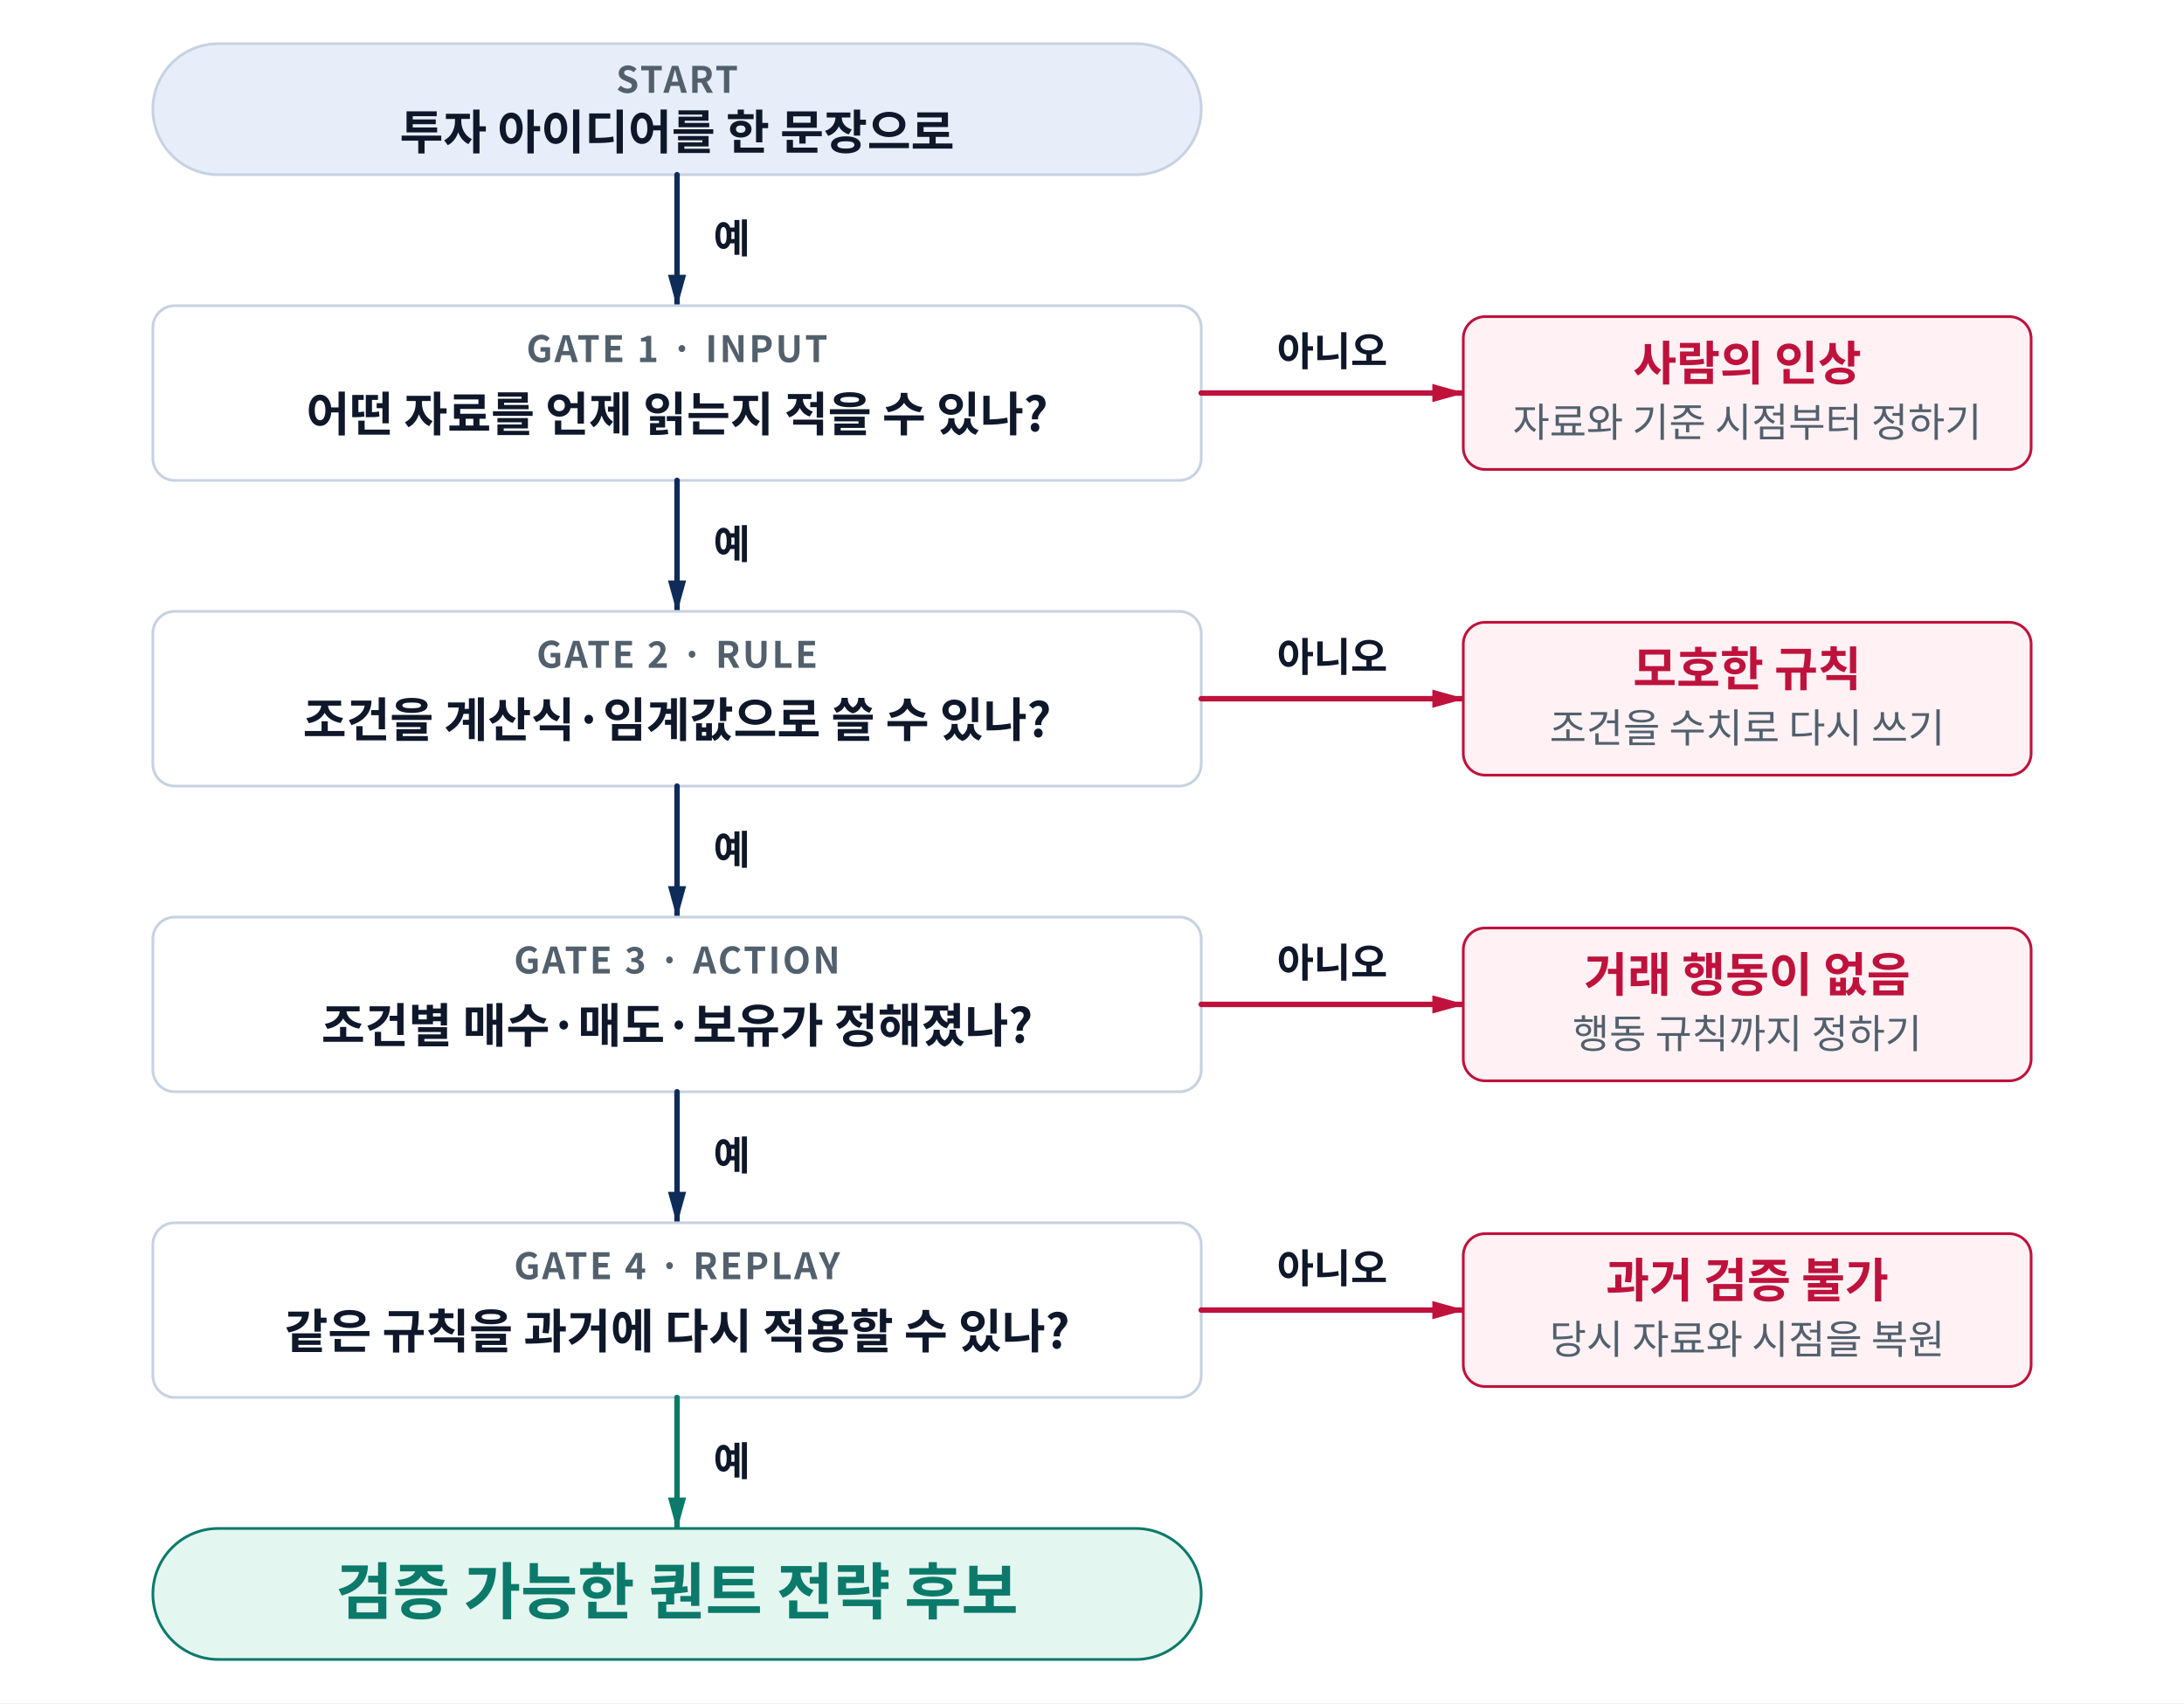
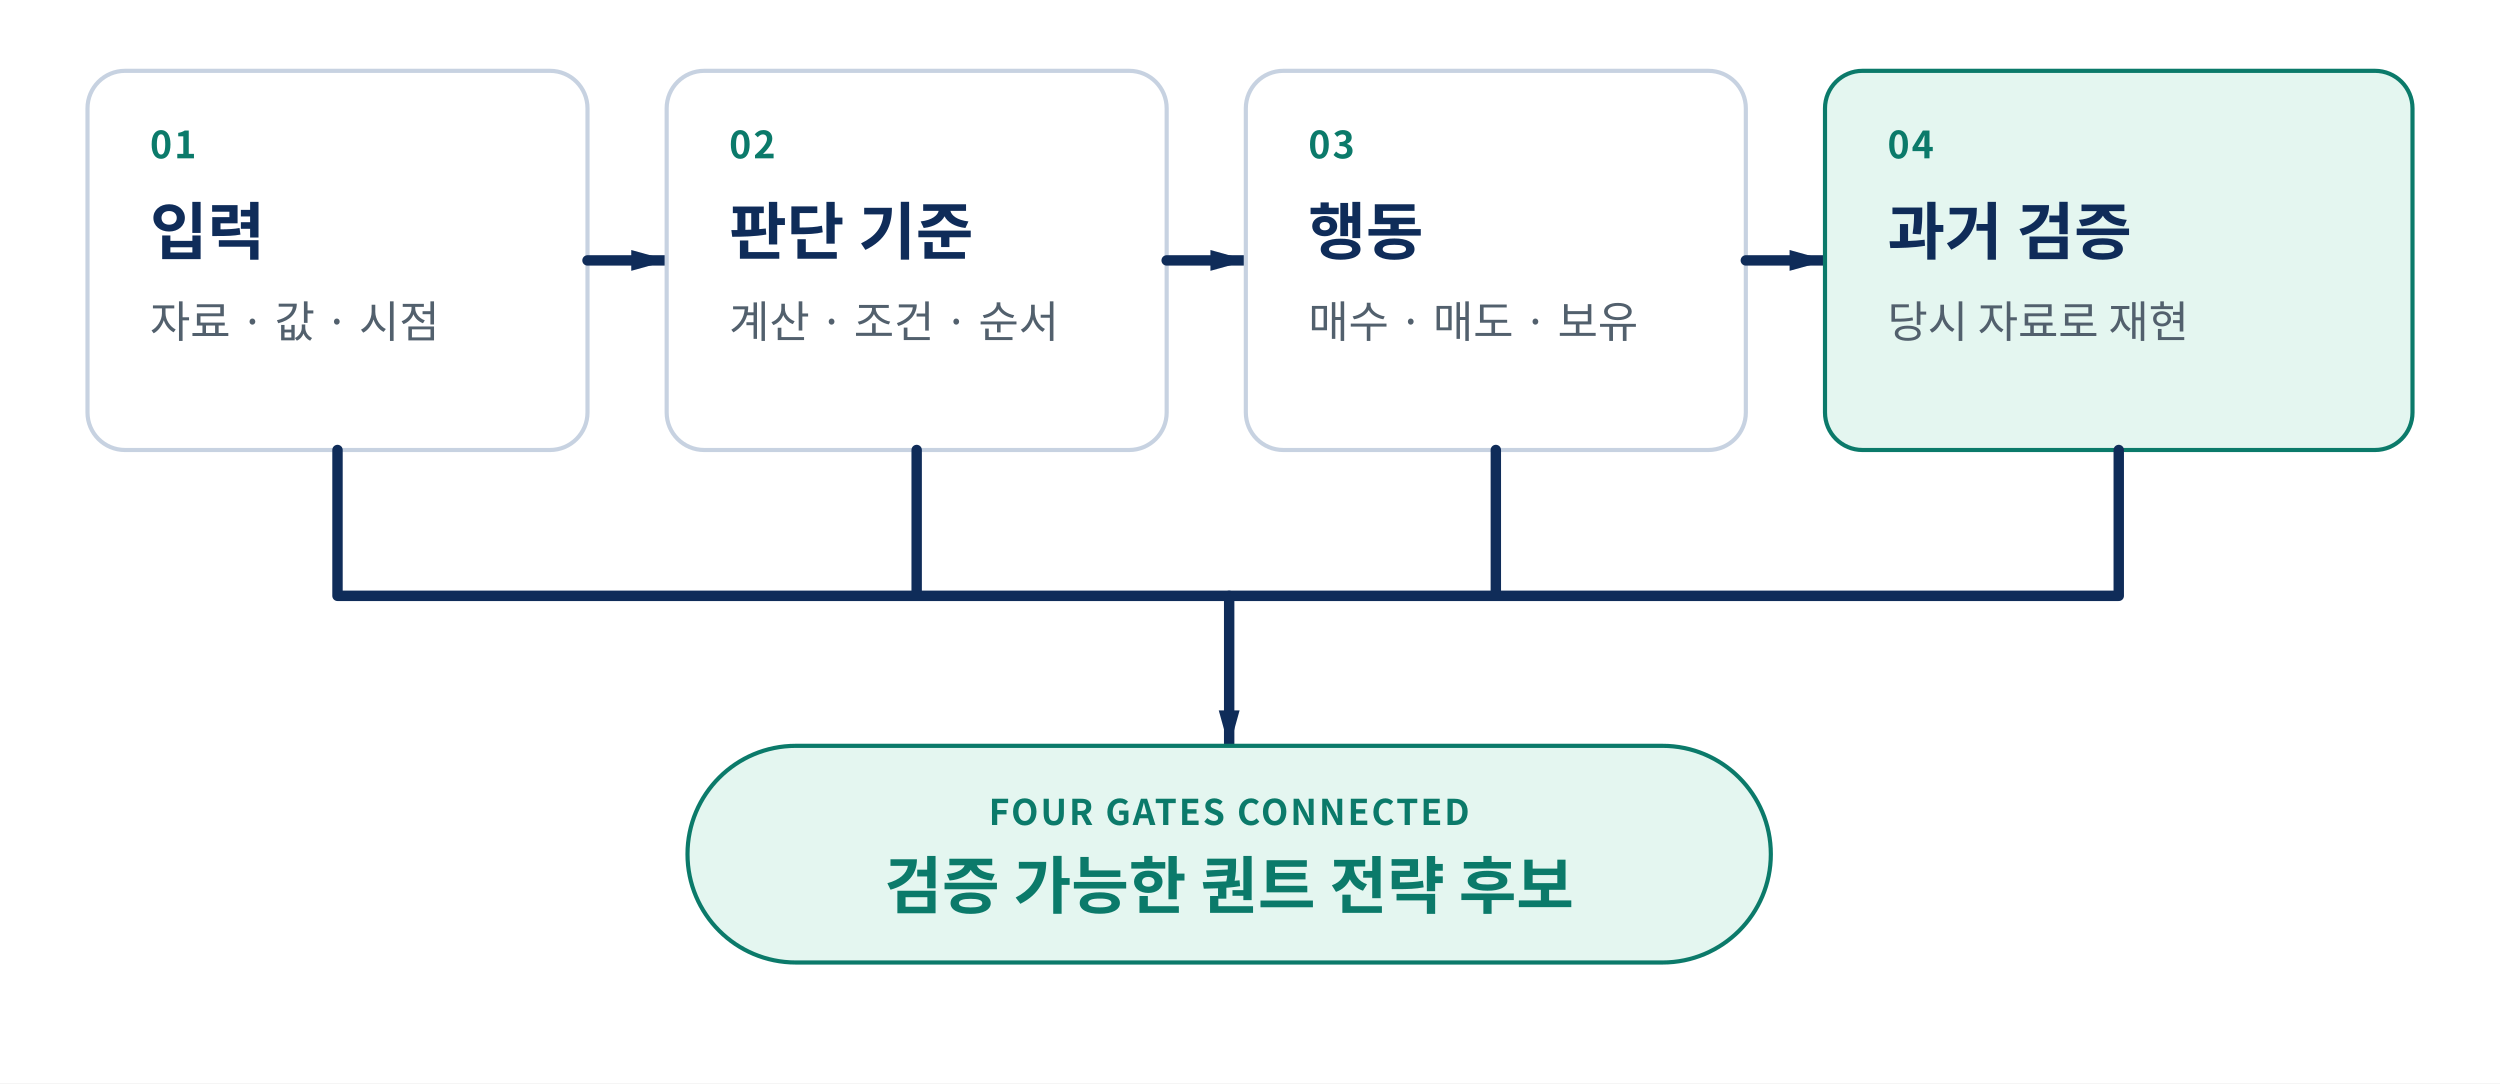
- <svg xmlns="http://www.w3.org/2000/svg" viewBox="0 0 1200 936" role="img" aria-labelledby="title desc">
+ <svg xmlns="http://www.w3.org/2000/svg" viewBox="0 0 1200 520" role="img" aria-labelledby="title desc">
  <defs>
    <marker id="arrow" markerUnits="userSpaceOnUse" viewBox="0 0 18 10" refX="17" refY="5" markerWidth="18" markerHeight="10" orient="auto">
-       <path d="M0 0L18 5L0 10Z" fill="context-stroke" />
+       <path d="M0 0L18 5L0 10Z" fill="#0F2C59" />
    </marker>
    <style>
      text { font-family:"Noto Sans CJK KR","Noto Sans KR",sans-serif; fill:#0F172A; }
-       .eyebrow { font-size:20px; font-weight:700; letter-spacing:1.2px; fill:#52606D; }
-       .question { font-size:26px; font-weight:700; }
-       .branch { font-size:22px; font-weight:700; paint-order:stroke fill; stroke:#FFFFFF; stroke-width:5px; stroke-linejoin:round; }
-       .fail-title { font-size:26px; font-weight:700; fill:#BE123C; }
-       .fail-body { font-size:22px; font-weight:400; fill:#52606D; }
-       .hero { font-size:34px; font-weight:700; fill:#0B7A6A; }
-       .gate { fill:#FFFFFF; stroke:#C7D2E1; stroke-width:1.5; }
-       .flow { fill:none; stroke:#0F2C59; stroke-width:3; stroke-linecap:round; marker-end:url(#arrow); }
-       .fail-flow { fill:none; stroke:#BE123C; stroke-width:3; stroke-linecap:round; marker-end:url(#arrow); }
-       .pass-flow { fill:none; stroke:#0B7A6A; stroke-width:3; stroke-linecap:round; marker-end:url(#arrow); }
+       .eyebrow { font-size:18px; font-weight:700; letter-spacing:1px; fill:#0B7A6A; }
+       .gate-title { font-size:30px; font-weight:700; fill:#0F2C59; }
+       .gate-body { font-size:21px; font-weight:400; fill:#52606D; }
+       .result-label { font-size:17px; font-weight:700; letter-spacing:1px; fill:#0B7A6A; }
+       .result { font-size:30px; font-weight:700; fill:#0B7A6A; }
+       .gate { fill:#FFFFFF; stroke:#C7D2E1; stroke-width:2; }
+       .gate-final { fill:#E4F6F0; stroke:#0B7A6A; stroke-width:2; }
+       .connector { fill:none; stroke:#0F2C59; stroke-width:5; stroke-linecap:round; stroke-linejoin:round; }
+       .arrow { fill:none; stroke:#0F2C59; stroke-width:5; stroke-linecap:round; marker-end:url(#arrow); }
    </style>
  </defs>
-   <rect width="1200" height="936" fill="#FFFFFF" />
-   <rect x="84" y="24" width="576" height="72" rx="36" fill="#E7EEF9" stroke="#C7D2E1" stroke-width="1.5" />
-   <text class="eyebrow" x="372" y="51" text-anchor="middle">START</text>
-   <text class="question" x="372" y="82" text-anchor="middle">투자 아이디어를 한 문장으로</text>
-   <path class="flow" d="M372 96V168" />
-   <text class="branch" x="392" y="139" fill="#0F2C59">예</text>
+   <rect width="1200" height="520" fill="#FFFFFF" />
  <g>
-     <rect class="gate" x="84" y="168" width="576" height="96" rx="12" />
-     <text class="eyebrow" x="372" y="199" text-anchor="middle">GATE 1 · INPUT</text>
-     <text class="question" x="372" y="237" text-anchor="middle">어떤 자료를 언제 읽는지 적을 수 있나?</text>
-     <path class="fail-flow" d="M660 216H804" />
-     <text class="branch" x="732" y="201" text-anchor="middle" fill="#BE123C">아니오</text>
-     <rect x="804" y="174" width="312" height="84" rx="12" fill="#FFF1F4" stroke="#BE123C" stroke-width="1.5" />
-     <text class="fail-title" x="960" y="209" text-anchor="middle">사람의 인상</text>
-     <text class="fail-body" x="960" y="240" text-anchor="middle">자료와 기준 시점부터 정하기</text>
+     <rect class="gate" x="42" y="34" width="240" height="182" rx="18" />
+     <text class="eyebrow" x="72" y="76">01</text>
+     <text class="gate-title" x="72" y="122">입력</text>
+     <text class="gate-body" x="72" y="162">자료 · 값 · 시점</text>
  </g>
-   <path class="flow" d="M372 264V336" />
-   <text class="branch" x="392" y="307" fill="#0F2C59">예</text>
+   <path class="arrow" d="M282 125H320" />
  <g>
-     <rect class="gate" x="84" y="336" width="576" height="96" rx="12" />
-     <text class="eyebrow" x="372" y="367" text-anchor="middle">GATE 2 · RULE</text>
-     <text class="question" x="372" y="405" text-anchor="middle">조건을 계산식·임계값으로 쓸 수 있나?</text>
-     <path class="fail-flow" d="M660 384H804" />
-     <text class="branch" x="732" y="369" text-anchor="middle" fill="#BE123C">아니오</text>
-     <rect x="804" y="342" width="312" height="84" rx="12" fill="#FFF1F4" stroke="#BE123C" stroke-width="1.5" />
-     <text class="fail-title" x="960" y="377" text-anchor="middle">모호한 규칙</text>
-     <text class="fail-body" x="960" y="408" text-anchor="middle">조건을 수치로 다시 쓰기</text>
+     <rect class="gate" x="320" y="34" width="240" height="182" rx="18" />
+     <text class="eyebrow" x="350" y="76">02</text>
+     <text class="gate-title" x="350" y="122">판단 기준</text>
+     <text class="gate-body" x="350" y="162">계산 · 조건 · 순서</text>
  </g>
-   <path class="flow" d="M372 432V504" />
-   <text class="branch" x="392" y="475" fill="#0F2C59">예</text>
+   <path class="arrow" d="M560 125H598" />
  <g>
-     <rect class="gate" x="84" y="504" width="576" height="96" rx="12" />
-     <text class="eyebrow" x="372" y="535" text-anchor="middle">GATE 3 · ACTION</text>
-     <text class="question" x="372" y="573" text-anchor="middle">조건별 매수·매도·보유가 정해졌나?</text>
-     <path class="fail-flow" d="M660 552H804" />
-     <text class="branch" x="732" y="537" text-anchor="middle" fill="#BE123C">아니오</text>
-     <rect x="804" y="510" width="312" height="84" rx="12" fill="#FFF1F4" stroke="#BE123C" stroke-width="1.5" />
-     <text class="fail-title" x="960" y="545" text-anchor="middle">거래 행동이 없음</text>
-     <text class="fail-body" x="960" y="576" text-anchor="middle">행동 규칙까지 정하기</text>
+     <rect class="gate" x="598" y="34" width="240" height="182" rx="18" />
+     <text class="eyebrow" x="628" y="76">03</text>
+     <text class="gate-title" x="628" y="122">행동</text>
+     <text class="gate-body" x="628" y="162">매수 · 매도 · 보유</text>
  </g>
-   <path class="flow" d="M372 600V672" />
-   <text class="branch" x="392" y="643" fill="#0F2C59">예</text>
+   <path class="arrow" d="M838 125H876" />
  <g>
-     <rect class="gate" x="84" y="672" width="576" height="96" rx="12" />
-     <text class="eyebrow" x="372" y="703" text-anchor="middle">GATE 4 · REPLAY</text>
-     <text class="question" x="372" y="741" text-anchor="middle">같은 규칙을 과거에 다시 적용할 수 있나?</text>
-     <path class="fail-flow" d="M660 720H804" />
-     <text class="branch" x="732" y="705" text-anchor="middle" fill="#BE123C">아니오</text>
-     <rect x="804" y="678" width="312" height="84" rx="12" fill="#FFF1F4" stroke="#BE123C" stroke-width="1.5" />
-     <text class="fail-title" x="960" y="713" text-anchor="middle">과거 검증 불가</text>
-     <text class="fail-body" x="960" y="744" text-anchor="middle">당시 자료와 시점을 복원</text>
+     <rect class="gate-final" x="876" y="34" width="282" height="182" rx="18" />
+     <text class="eyebrow" x="906" y="76">04</text>
+     <text class="gate-title" x="906" y="122">과거 검증</text>
+     <text class="gate-body" x="906" y="162">당시 자료로 재현</text>
  </g>
-   <path class="pass-flow" d="M372 768V840" />
-   <text class="branch" x="392" y="811" fill="#0B7A6A">예</text>
-   <rect x="84" y="840" width="576" height="72" rx="36" fill="#E4F6F0" stroke="#0B7A6A" stroke-width="1.5" />
-   <text class="hero" x="372" y="887" text-anchor="middle">검증 가능한 퀀트 전략 후보</text>
+   <path class="connector" d="M162 216V286H1017V216" />
+   <path class="connector" d="M440 216V286" />
+   <path class="connector" d="M718 216V286" />
+   <path class="arrow" d="M590 286V358" />
+   <rect x="330" y="358" width="520" height="104" rx="52" fill="#E4F6F0" stroke="#0B7A6A" stroke-width="2" />
+   <text class="result-label" x="590" y="396" text-anchor="middle">FOUR GATES CONNECTED</text>
+   <text class="result" x="590" y="436" text-anchor="middle">검증 가능한 퀀트 전략 후보</text>
</svg>
